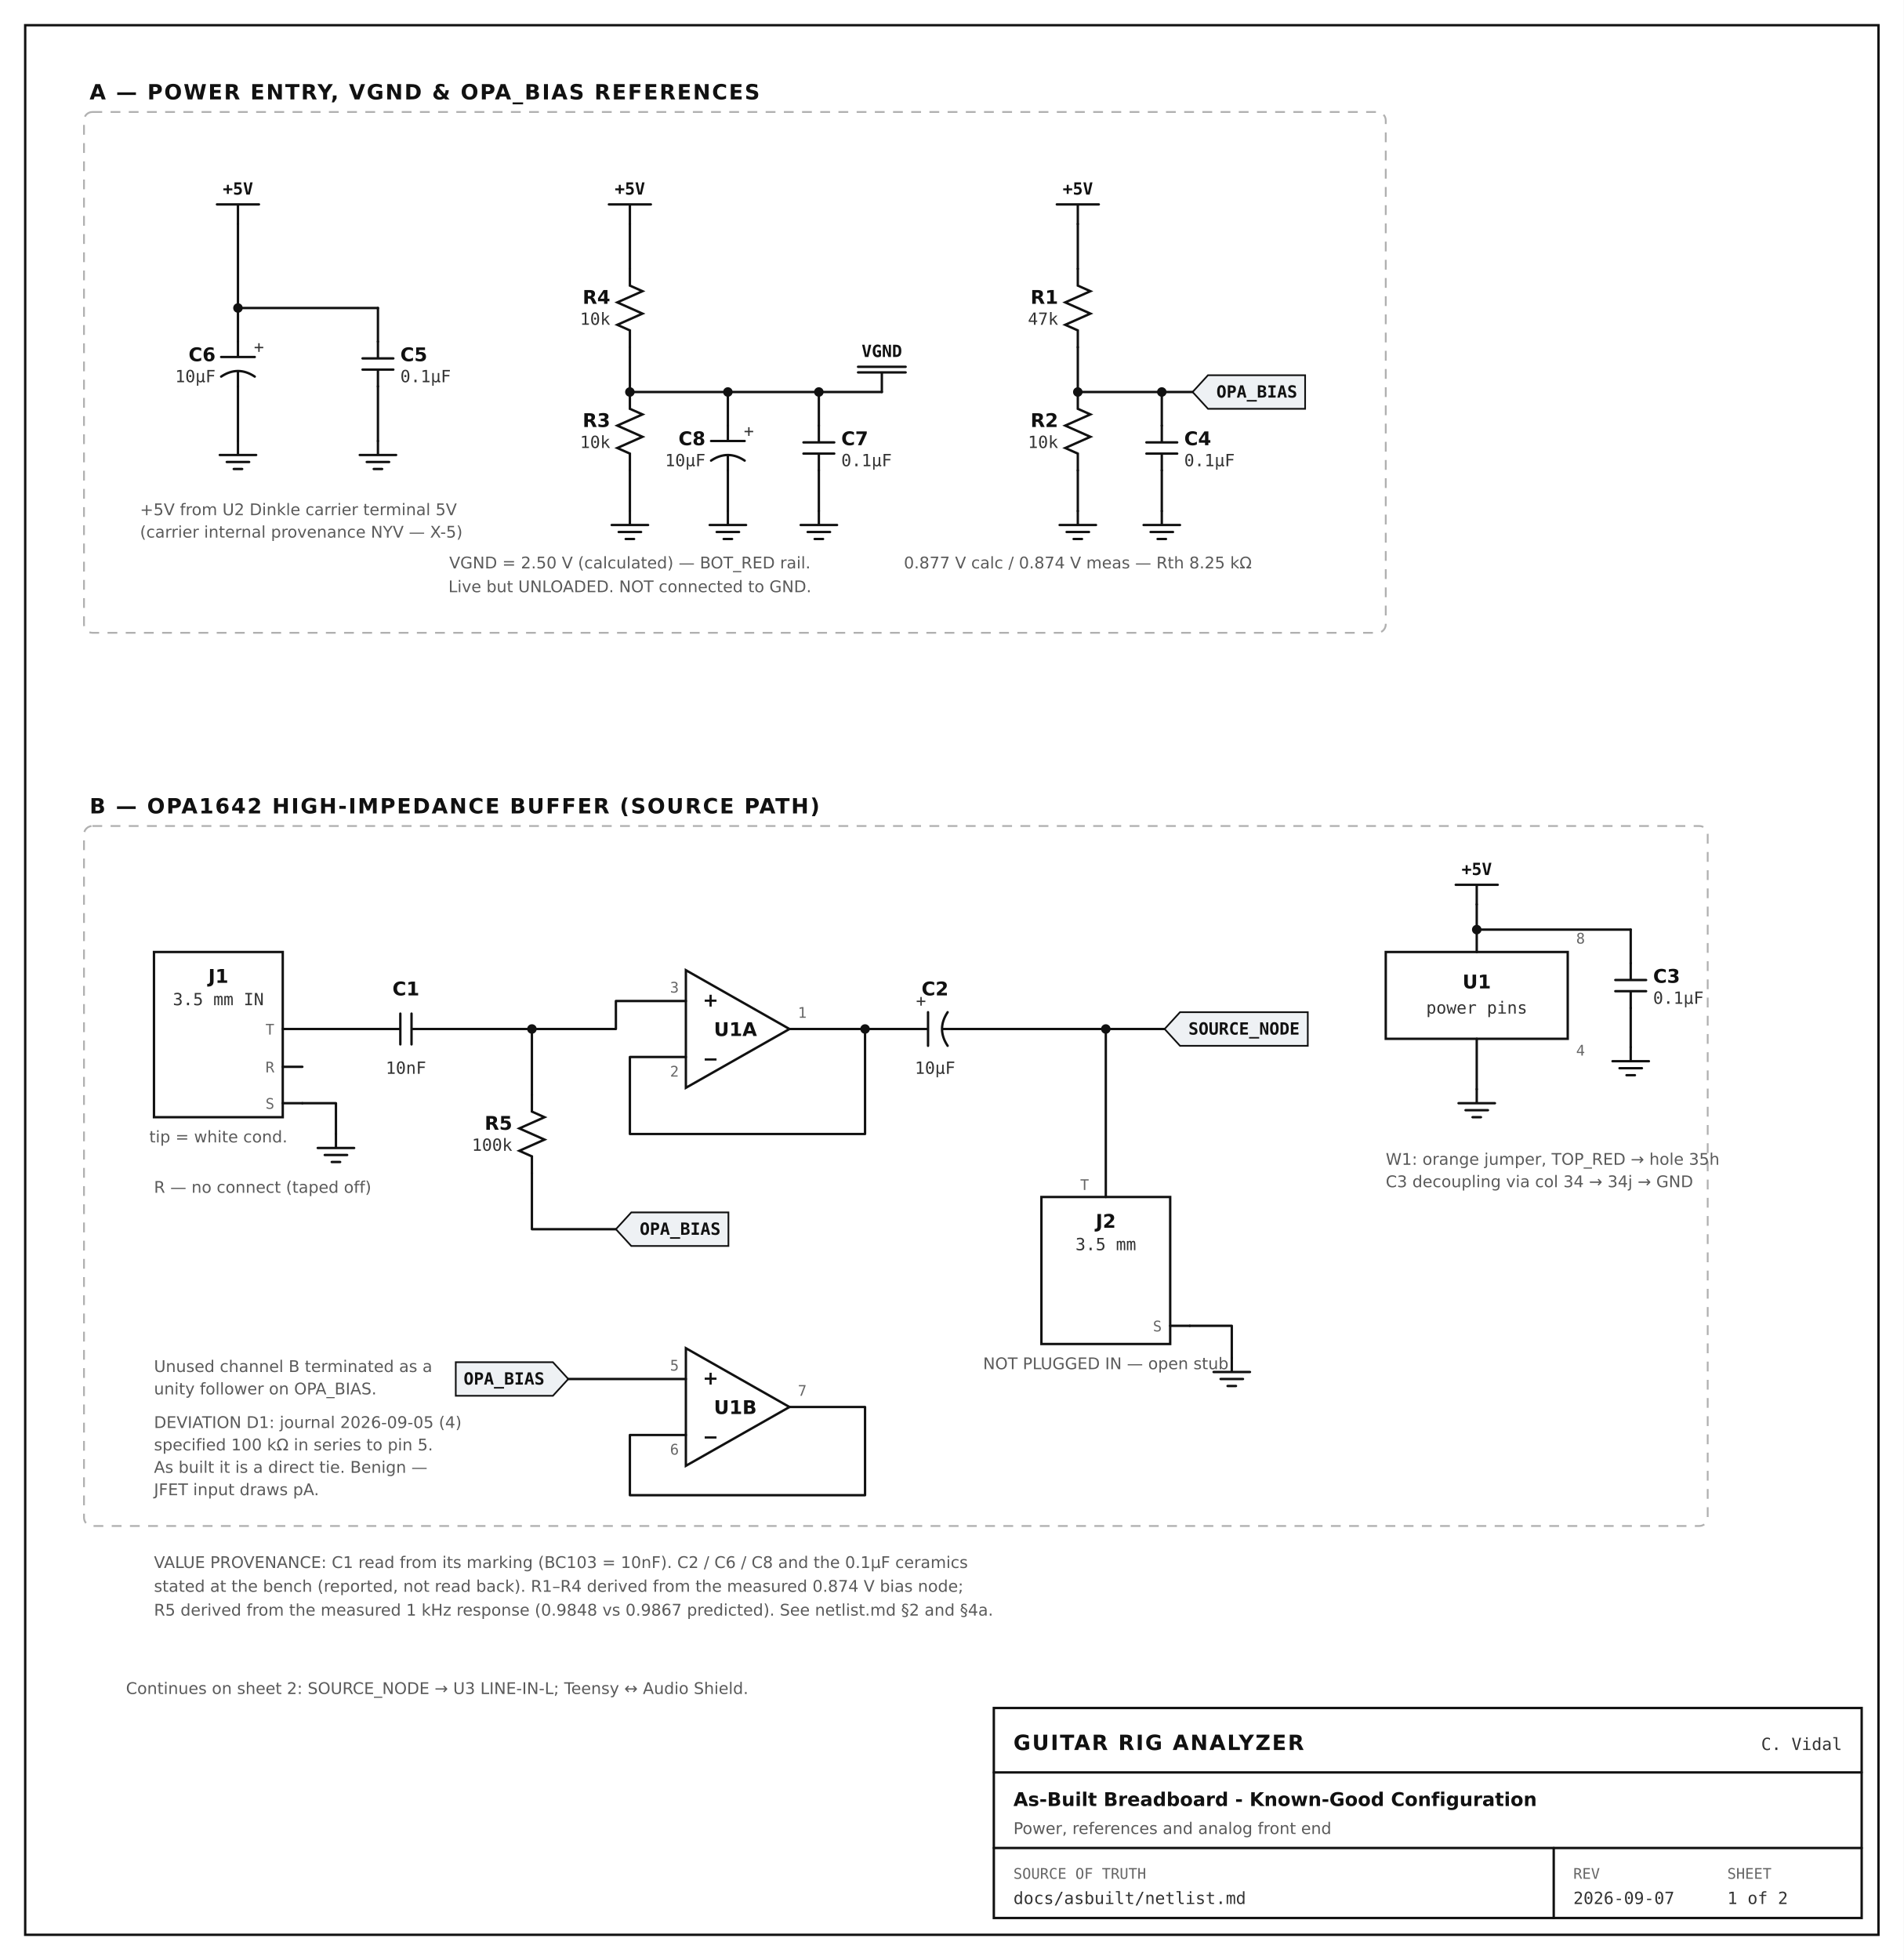
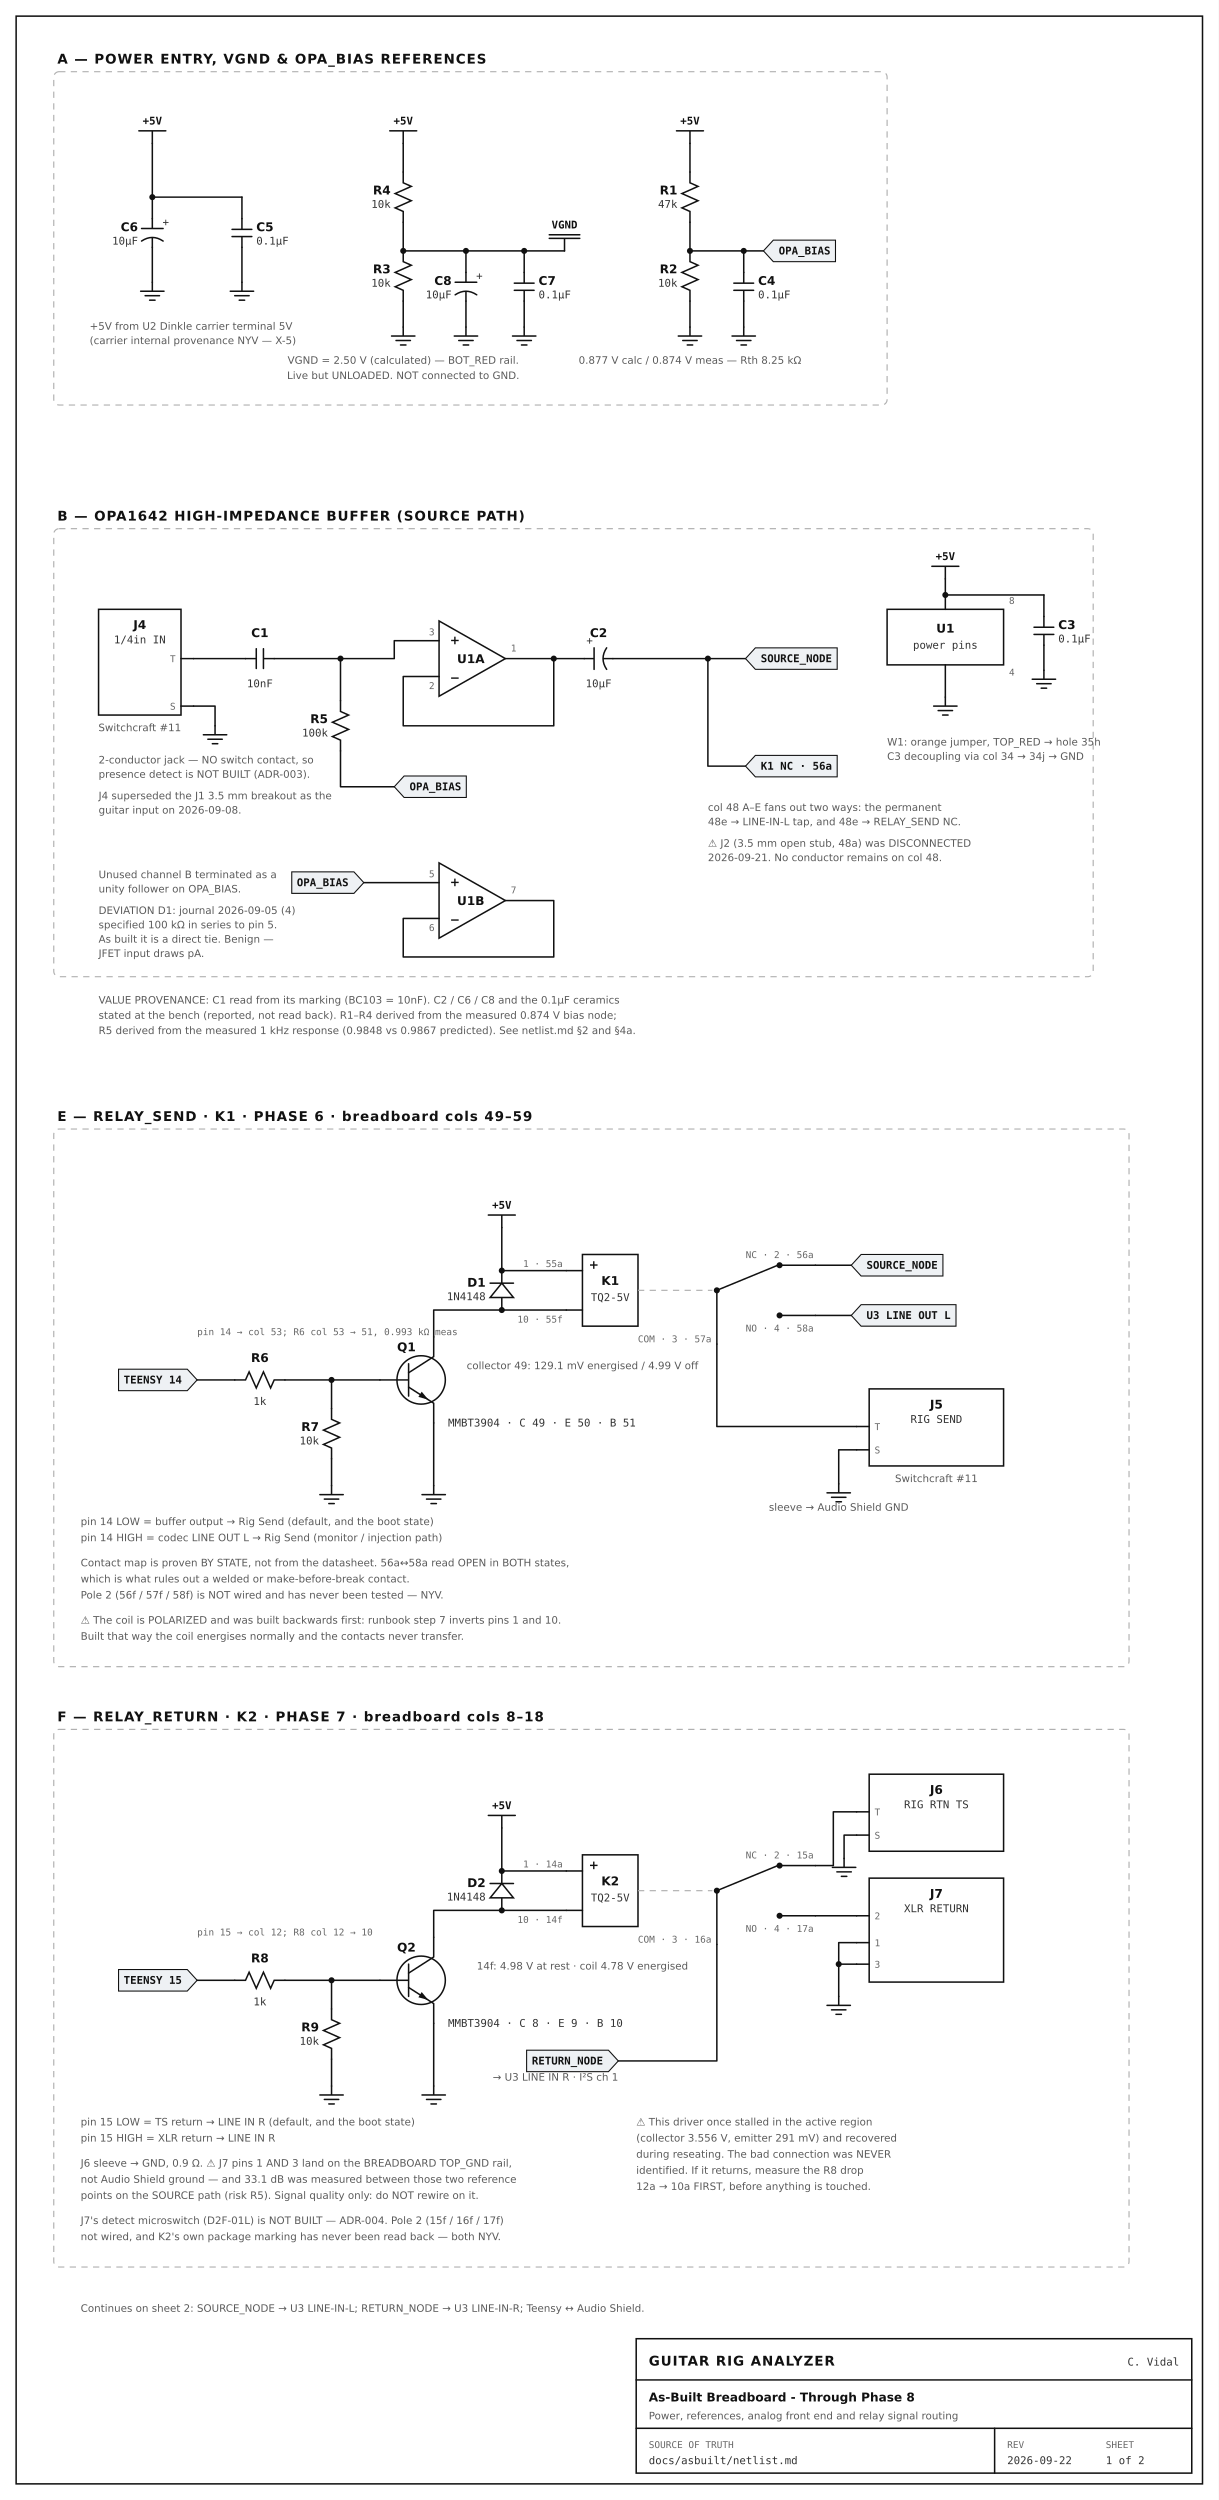
- <svg xmlns="http://www.w3.org/2000/svg" width="1360" height="1400" viewBox="0 0 1360 1400">
+ <svg xmlns="http://www.w3.org/2000/svg" width="1360" height="2790" viewBox="0 0 1360 2790">
  <style>
    .w{stroke:#111;stroke-width:1.7;fill:none;stroke-linecap:round;stroke-linejoin:round}
    .sym{stroke:#111;stroke-width:1.7;fill:none;stroke-linecap:round}
    .jn{fill:#111}
    .box{stroke:#111;stroke-width:1.7;fill:#fff}
    .dash{stroke:#b0b0b0;stroke-width:1.3;fill:none;stroke-dasharray:7 6}
    .tag{stroke:#111;stroke-width:1.2;fill:#eef1f4}
    .lbl{font:600 13.5px 'DejaVu Sans','Helvetica Neue',Helvetica,Arial,sans-serif;fill:#111}
    .val{font:12px 'DejaVu Sans Mono',Menlo,Consolas,monospace;fill:#333}
    .net{font:600 12px 'DejaVu Sans Mono',Menlo,Consolas,monospace;fill:#111}
    .note{font:11.5px 'DejaVu Sans','Helvetica Neue',Helvetica,Arial,sans-serif;fill:#5a5a5a}
    .ttl{font:700 15px 'DejaVu Sans','Helvetica Neue',Helvetica,Arial,sans-serif;fill:#111;letter-spacing:.07em}
    .pin{font:10.5px 'DejaVu Sans Mono',Menlo,Consolas,monospace;fill:#666}
    .gh{font:12px 'DejaVu Sans','Helvetica Neue',Helvetica,Arial,sans-serif;fill:#9a9a9a}</style>
-   <rect width="1360" height="1400" fill="#ffffff" />
-   <rect class="box" x="18" y="18" width="1324" height="1364" fill="none" />
+   <rect width="1360" height="2790" fill="#ffffff" />
+   <rect class="box" x="18" y="18" width="1324" height="2754" fill="none" />
  <rect class="dash" x="60" y="80" width="930" height="372" rx="6" />
  <text class="ttl" x="64" y="71" text-anchor="start">A — POWER ENTRY, VGND &amp; OPA_BIAS REFERENCES</text>
  <path class="sym" transform="translate(170,160)" d="M0 0 V-14 M-15 -14 H15" />
  <text class="net" x="170" y="139" text-anchor="middle">+5V</text>
  <polyline class="w" points="170,160 170,220 270,220" />
  <circle class="jn" cx="170" cy="220" r="3.4" />
  <path class="sym" transform="translate(170,260)" d="M0 -16 V-5 M-12 -5 H12 M-12 9 Q0 1 12 9 M0 16 V5" />
  <text class="val" x="185" y="252" text-anchor="middle">+</text>
  <text class="lbl" x="154" y="258" text-anchor="end">C6</text>
  <text class="val" x="154" y="273" text-anchor="end">10µF</text>
  <polyline class="w" points="170,220 170,244" />
  <polyline class="w" points="170,276 170,315" />
  <path class="sym" transform="translate(170,315)" d="M0 0 V10 M-13 10 H13 M-8 15 H8 M-3 20 H3" />
  <path class="sym" transform="translate(270,260)" d="M0 -16 V-4 M-11 -4 H11 M-11 4 H11 M0 4 V16" />
  <text class="lbl" x="286" y="258" text-anchor="start">C5</text>
  <text class="val" x="286" y="273" text-anchor="start">0.1µF</text>
  <polyline class="w" points="270,220 270,244" />
  <polyline class="w" points="270,276 270,315" />
  <path class="sym" transform="translate(270,315)" d="M0 0 V10 M-13 10 H13 M-8 15 H8 M-3 20 H3" />
  <text class="note" x="100" y="368" text-anchor="start">+5V from U2 Dinkle carrier terminal 5V</text>
  <text class="note" x="100" y="384" text-anchor="start">(carrier internal provenance NYV — X-5)</text>
  <path class="sym" transform="translate(450,160)" d="M0 0 V-14 M-15 -14 H15" />
  <text class="net" x="450" y="139" text-anchor="middle">+5V</text>
  <path class="sym" transform="translate(450,220) rotate(90)" d="M-28 0 h12 l4 -9 l8 18 l8 -18 l8 18 l4 -9 h12" />
  <text class="lbl" x="436" y="217" text-anchor="end">R4</text>
  <text class="val" x="436" y="232" text-anchor="end">10k</text>
  <polyline class="w" points="450,160 450,192" />
  <path class="sym" transform="translate(450,308) rotate(90)" d="M-28 0 h12 l4 -9 l8 18 l8 -18 l8 18 l4 -9 h12" />
  <text class="lbl" x="436" y="305" text-anchor="end">R3</text>
  <text class="val" x="436" y="320" text-anchor="end">10k</text>
  <polyline class="w" points="450,248 450,280" />
  <polyline class="w" points="450,336 450,365" />
  <path class="sym" transform="translate(450,365)" d="M0 0 V10 M-13 10 H13 M-8 15 H8 M-3 20 H3" />
  <circle class="jn" cx="450" cy="280" r="3.4" />
  <polyline class="w" points="450,280 630,280" />
  <path class="sym" transform="translate(520,320)" d="M0 -16 V-5 M-12 -5 H12 M-12 9 Q0 1 12 9 M0 16 V5" />
  <text class="val" x="535" y="312" text-anchor="middle">+</text>
  <text class="lbl" x="504" y="318" text-anchor="end">C8</text>
  <text class="val" x="504" y="333" text-anchor="end">10µF</text>
  <polyline class="w" points="520,280 520,304" />
  <polyline class="w" points="520,336 520,365" />
  <path class="sym" transform="translate(520,365)" d="M0 0 V10 M-13 10 H13 M-8 15 H8 M-3 20 H3" />
  <circle class="jn" cx="520" cy="280" r="3.4" />
  <path class="sym" transform="translate(585,320)" d="M0 -16 V-4 M-11 -4 H11 M-11 4 H11 M0 4 V16" />
  <text class="lbl" x="601" y="318" text-anchor="start">C7</text>
  <text class="val" x="601" y="333" text-anchor="start">0.1µF</text>
  <polyline class="w" points="585,280 585,304" />
  <polyline class="w" points="585,336 585,365" />
  <path class="sym" transform="translate(585,365)" d="M0 0 V10 M-13 10 H13 M-8 15 H8 M-3 20 H3" />
  <circle class="jn" cx="585" cy="280" r="3.4" />
  <path class="sym" transform="translate(630,280)" d="M0 0 V-14 M-17 -14 H17 M-17 -18 H17" />
  <text class="net" x="630" y="255" text-anchor="middle">VGND</text>
  <text class="note" x="450" y="406" text-anchor="middle">VGND = 2.50 V (calculated) — BOT_RED rail.</text>
  <text class="note" x="450" y="423" text-anchor="middle">Live but UNLOADED. NOT connected to GND.</text>
  <path class="sym" transform="translate(770,160)" d="M0 0 V-14 M-15 -14 H15" />
  <text class="net" x="770" y="139" text-anchor="middle">+5V</text>
  <path class="sym" transform="translate(770,220) rotate(90)" d="M-28 0 h12 l4 -9 l8 18 l8 -18 l8 18 l4 -9 h12" />
  <text class="lbl" x="756" y="217" text-anchor="end">R1</text>
  <text class="val" x="756" y="232" text-anchor="end">47k</text>
  <polyline class="w" points="770,160 770,192" />
  <path class="sym" transform="translate(770,308) rotate(90)" d="M-28 0 h12 l4 -9 l8 18 l8 -18 l8 18 l4 -9 h12" />
  <text class="lbl" x="756" y="305" text-anchor="end">R2</text>
  <text class="val" x="756" y="320" text-anchor="end">10k</text>
  <polyline class="w" points="770,248 770,280" />
  <polyline class="w" points="770,336 770,365" />
  <path class="sym" transform="translate(770,365)" d="M0 0 V10 M-13 10 H13 M-8 15 H8 M-3 20 H3" />
  <circle class="jn" cx="770" cy="280" r="3.4" />
  <polyline class="w" points="770,280 852,280" />
  <path class="sym" transform="translate(830,320)" d="M0 -16 V-4 M-11 -4 H11 M-11 4 H11 M0 4 V16" />
  <text class="lbl" x="846" y="318" text-anchor="start">C4</text>
  <text class="val" x="846" y="333" text-anchor="start">0.1µF</text>
  <polyline class="w" points="830,280 830,304" />
  <polyline class="w" points="830,336 830,365" />
  <path class="sym" transform="translate(830,365)" d="M0 0 V10 M-13 10 H13 M-8 15 H8 M-3 20 H3" />
  <circle class="jn" cx="830" cy="280" r="3.4" />
  <polygon class="tag" points="852.0,280.0 863.0,268.0 932.4,268.0 932.4,292.0 863.0,292.0" />
  <text class="net" x="869" y="284" text-anchor="start">OPA_BIAS</text>
  <text class="note" x="770" y="406" text-anchor="middle">0.877 V calc / 0.874 V meas — Rth 8.25 kΩ</text>
  <rect class="dash" x="60" y="590" width="1160" height="500" rx="6" />
  <text class="ttl" x="64" y="581" text-anchor="start">B — OPA1642 HIGH-IMPEDANCE BUFFER (SOURCE PATH)</text>
  <rect class="box" x="110" y="680" width="92" height="118" rx="0" />
-   <text class="lbl" x="156.0" y="702" text-anchor="middle">J1</text>
-   <text class="val" x="156.0" y="718" text-anchor="middle">3.5 mm IN</text>
-   <text class="note" x="156.0" y="816" text-anchor="middle">tip = white cond.</text>
+   <text class="lbl" x="156.0" y="702" text-anchor="middle">J4</text>
+   <text class="val" x="156.0" y="718" text-anchor="middle">1/4in IN</text>
+   <text class="note" x="156.0" y="816" text-anchor="middle">Switchcraft #11</text>
  <polyline class="w" points="202,735 216,735" />
  <text class="pin" x="196" y="739" text-anchor="end">T</text>
-   <polyline class="w" points="202,762 216,762" />
-   <text class="pin" x="196" y="766" text-anchor="end">R</text>
  <polyline class="w" points="202,788 216,788" />
  <text class="pin" x="196" y="792" text-anchor="end">S</text>
-   <text class="note" x="110" y="852" text-anchor="start">R — no connect (taped off)</text>
+   <text class="note" x="110" y="852" text-anchor="start">2-conductor jack — NO switch contact, so</text>
+   <text class="note" x="110" y="868" text-anchor="start">presence detect is NOT BUILT (ADR-003).</text>
+   <text class="note" x="110" y="892" text-anchor="start">J4 superseded the J1 3.5 mm breakout as the</text>
+   <text class="note" x="110" y="908" text-anchor="start">guitar input on 2026-09-08.</text>
  <text class="note" x="110" y="1120" text-anchor="start">VALUE PROVENANCE:  C1 read from its marking (BC103 = 10nF).  C2 / C6 / C8 and the 0.1µF ceramics</text>
  <text class="note" x="110" y="1137" text-anchor="start">stated at the bench (reported, not read back).  R1–R4 derived from the measured 0.874 V bias node;</text>
  <text class="note" x="110" y="1154" text-anchor="start">R5 derived from the measured 1 kHz response (0.9848 vs 0.9867 predicted).  See netlist.md §2 and §4a.</text>
  <polyline class="w" points="216,788 240,788 240,810" />
  <path class="sym" transform="translate(240,810)" d="M0 0 V10 M-13 10 H13 M-8 15 H8 M-3 20 H3" />
  <path class="sym" transform="translate(290,735)" d="M-16 0 H-4 M-4 -11 V11 M4 -11 V11 M4 0 H16" />
  <text class="lbl" x="290" y="711" text-anchor="middle">C1</text>
  <text class="val" x="290" y="767" text-anchor="middle">10nF</text>
  <polyline class="w" points="216,735 274,735" />
  <polyline class="w" points="306,735 380,735" />
  <circle class="jn" cx="380" cy="735" r="3.4" />
  <path class="sym" transform="translate(380,810) rotate(90)" d="M-28 0 h12 l4 -9 l8 18 l8 -18 l8 18 l4 -9 h12" />
  <text class="lbl" x="366" y="807" text-anchor="end">R5</text>
  <text class="val" x="366" y="822" text-anchor="end">100k</text>
  <polyline class="w" points="380,735 380,782" />
  <polyline class="w" points="380,838 380,878 440,878" />
  <polygon class="tag" points="440.0,878.0 451.0,866.0 520.4,866.0 520.4,890.0 451.0,890.0" />
  <text class="net" x="457" y="882" text-anchor="start">OPA_BIAS</text>
  <polygon class="box" points="490,693 490,777 564,735" />
  <text class="lbl" x="502" y="719" text-anchor="start">+</text>
  <text class="lbl" x="502" y="761" text-anchor="start">−</text>
  <text class="lbl" x="510" y="740" text-anchor="start">U1A</text>
  <text class="pin" x="485" y="709" text-anchor="end">3</text>
  <text class="pin" x="485" y="769" text-anchor="end">2</text>
  <text class="pin" x="570" y="727" text-anchor="start">1</text>
  <polyline class="w" points="380,735 440,735 440,715 490,715" />
  <polyline class="w" points="564,735 618,735" />
  <circle class="jn" cx="618" cy="735" r="3.4" />
  <polyline class="w" points="618,735 618,810 450,810 450,755 490,755" />
  <path class="sym" transform="translate(668,735)" d="M-16 0 H-5 M-5 -12 V12 M9 -12 Q1 0 9 12 M16 0 H5" />
  <text class="val" x="658" y="719" text-anchor="middle">+</text>
  <text class="lbl" x="668" y="711" text-anchor="middle">C2</text>
  <text class="val" x="668" y="767" text-anchor="middle">10µF</text>
  <polyline class="w" points="618,735 652,735" />
  <polyline class="w" points="684,735 790,735" />
  <circle class="jn" cx="790" cy="735" r="3.4" />
-   <rect class="box" x="744" y="855" width="92" height="105" rx="0" />
-   <text class="lbl" x="790.0" y="877" text-anchor="middle">J2</text>
-   <text class="val" x="790.0" y="893" text-anchor="middle">3.5 mm</text>
-   <text class="note" x="790.0" y="978" text-anchor="middle">NOT PLUGGED IN — open stub</text>
-   <polyline class="w" points="836,947 850,947" />
-   <text class="pin" x="830" y="951" text-anchor="end">S</text>
-   <polyline class="w" points="790,735 790,855" />
-   <text class="pin" x="778" y="850" text-anchor="end">T</text>
-   <polyline class="w" points="850,947 880,947 880,970" />
-   <path class="sym" transform="translate(880,970)" d="M0 0 V10 M-13 10 H13 M-8 15 H8 M-3 20 H3" />
  <polyline class="w" points="790,735 832,735" />
  <polygon class="tag" points="832.0,735.0 843.0,723.0 934.3,723.0 934.3,747.0 843.0,747.0" />
  <text class="net" x="849" y="739" text-anchor="start">SOURCE_NODE</text>
+   <polyline class="w" points="790,735 790,855 832,855" />
+   <polygon class="tag" points="832.0,855.0 843.0,843.0 934.3,843.0 934.3,867.0 843.0,867.0" />
+   <text class="net" x="849" y="859" text-anchor="start">K1 NC · 56a</text>
+   <text class="note" x="790" y="905" text-anchor="start">col 48 A–E fans out two ways: the permanent</text>
+   <text class="note" x="790" y="921" text-anchor="start">48e → LINE-IN-L tap, and 48e → RELAY_SEND NC.</text>
+   <text class="note" x="790" y="945" text-anchor="start">⚠ J2 (3.5 mm open stub, 48a) was DISCONNECTED</text>
+   <text class="note" x="790" y="961" text-anchor="start">2026-09-21. No conductor remains on col 48.</text>
  <rect class="box" x="990" y="680" width="130" height="62" rx="0" />
  <text class="lbl" x="1055.0" y="706" text-anchor="middle">U1</text>
  <text class="val" x="1055.0" y="724" text-anchor="middle">power pins</text>
  <polyline class="w" points="1055,680 1055,646" />
  <path class="sym" transform="translate(1055,646)" d="M0 0 V-14 M-15 -14 H15" />
  <text class="net" x="1055" y="625" text-anchor="middle">+5V</text>
  <polyline class="w" points="1055,742 1055,778" />
  <path class="sym" transform="translate(1055,778)" d="M0 0 V10 M-13 10 H13 M-8 15 H8 M-3 20 H3" />
  <text class="pin" x="1126" y="674" text-anchor="start">8</text>
  <text class="pin" x="1126" y="754" text-anchor="start">4</text>
  <circle class="jn" cx="1055" cy="664" r="3.4" />
  <polyline class="w" points="1055,664 1165,664" />
  <path class="sym" transform="translate(1165,704)" d="M0 -16 V-4 M-11 -4 H11 M-11 4 H11 M0 4 V16" />
  <text class="lbl" x="1181" y="702" text-anchor="start">C3</text>
  <text class="val" x="1181" y="717" text-anchor="start">0.1µF</text>
  <polyline class="w" points="1165,664 1165,688" />
  <polyline class="w" points="1165,720 1165,748" />
  <path class="sym" transform="translate(1165,748)" d="M0 0 V10 M-13 10 H13 M-8 15 H8 M-3 20 H3" />
  <text class="note" x="990" y="832" text-anchor="start">W1: orange jumper, TOP_RED → hole 35h</text>
  <text class="note" x="990" y="848" text-anchor="start">C3 decoupling via col 34 → 34j → GND</text>
  <polygon class="box" points="490,963 490,1047 564,1005" />
  <text class="lbl" x="502" y="989" text-anchor="start">+</text>
  <text class="lbl" x="502" y="1031" text-anchor="start">−</text>
  <text class="lbl" x="510" y="1010" text-anchor="start">U1B</text>
  <text class="pin" x="485" y="979" text-anchor="end">5</text>
  <text class="pin" x="485" y="1039" text-anchor="end">6</text>
  <text class="pin" x="570" y="997" text-anchor="start">7</text>
  <polygon class="tag" points="406.0,985.0 395.0,973.0 325.6,973.0 325.6,997.0 395.0,997.0" />
  <text class="net" x="389" y="989" text-anchor="end">OPA_BIAS</text>
  <polyline class="w" points="406,985 490,985" />
  <polyline class="w" points="564,1005 618,1005 618,1068 450,1068 450,1025 490,1025" />
  <text class="note" x="110" y="980" text-anchor="start">Unused channel B terminated as a</text>
  <text class="note" x="110" y="996" text-anchor="start">unity follower on OPA_BIAS.</text>
  <text class="note" x="110" y="1020" text-anchor="start">DEVIATION D1: journal 2026-09-05 (4)</text>
  <text class="note" x="110" y="1036" text-anchor="start">specified 100 kΩ in series to pin 5.</text>
  <text class="note" x="110" y="1052" text-anchor="start">As built it is a direct tie. Benign —</text>
  <text class="note" x="110" y="1068" text-anchor="start">JFET input draws pA.</text>
-   <text class="note" x="90" y="1210" text-anchor="start">Continues on sheet 2: SOURCE_NODE → U3 LINE-IN-L; Teensy ↔ Audio Shield.</text>
-   <rect class="box" x="710" y="1220" width="620" height="150" rx="0" />
-   <polyline class="w" points="710,1266 1330,1266" />
-   <polyline class="w" points="710,1320 1330,1320" />
-   <polyline class="w" points="1110,1320 1110,1370" />
-   <text class="ttl" x="724" y="1250" text-anchor="start">GUITAR RIG ANALYZER</text>
-   <text class="lbl" x="724" y="1290" text-anchor="start">As-Built Breadboard - Known-Good Configuration</text>
-   <text class="note" x="724" y="1310" text-anchor="start">Power, references and analog front end</text>
-   <text class="pin" x="724" y="1342" text-anchor="start">SOURCE OF TRUTH</text>
-   <text class="val" x="724" y="1360" text-anchor="start">docs/asbuilt/netlist.md</text>
-   <text class="pin" x="1124" y="1342" text-anchor="start">REV</text>
-   <text class="val" x="1124" y="1360" text-anchor="start">2026-09-07</text>
-   <text class="pin" x="1234" y="1342" text-anchor="start">SHEET</text>
-   <text class="val" x="1234" y="1360" text-anchor="start">1 of 2</text>
-   <text class="val" x="1316" y="1250" text-anchor="end">C. Vidal</text>
+   <rect class="dash" x="60" y="1260" width="1200" height="600" rx="6" />
+   <text class="ttl" x="64" y="1251" text-anchor="start">E — RELAY_SEND · K1 · PHASE 6 · breadboard cols 49–59</text>
+   <polygon class="tag" points="220.0,1540.0 209.0,1528.0 132.3,1528.0 132.3,1552.0 209.0,1552.0" />
+   <text class="net" x="203" y="1544" text-anchor="end">TEENSY 14</text>
+   <polyline class="w" points="220,1540 262,1540" />
+   <path class="sym" transform="translate(290,1540)" d="M-28 0 h12 l4 -9 l8 18 l8 -18 l8 18 l4 -9 h12" />
+   <text class="lbl" x="290" y="1520" text-anchor="middle">R6</text>
+   <text class="val" x="290" y="1568" text-anchor="middle">1k</text>
+   <polyline class="w" points="318,1540 370,1540" />
+   <circle class="jn" cx="370" cy="1540" r="3.4" />
+   <path class="sym" transform="translate(370,1600) rotate(90)" d="M-28 0 h12 l4 -9 l8 18 l8 -18 l8 18 l4 -9 h12" />
+   <text class="lbl" x="356" y="1597" text-anchor="end">R7</text>
+   <text class="val" x="356" y="1612" text-anchor="end">10k</text>
+   <polyline class="w" points="370,1540 370,1572" />
+   <polyline class="w" points="370,1628 370,1658" />
+   <path class="sym" transform="translate(370,1658)" d="M0 0 V10 M-13 10 H13 M-8 15 H8 M-3 20 H3" />
+   <circle class="sym" cx="470" cy="1540" r="27" />
+   <path class="sym" transform="translate(470,1540)" d="M-46 0 H-14 M-14 -18 V18" />
+   <path class="sym" transform="translate(470,1540)" d="M-14 -8 L14 -26 M14 -26 V-48" />
+   <path class="sym" transform="translate(470,1540)" d="M-14 8 L14 26 M14 26 V48" />
+   <path class="jn" transform="translate(470,1540)" d="M8 22 L0.6 13.1 L-3.1 19 Z" />
+   <text class="lbl" x="464" y="1508" text-anchor="end">Q1</text>
+   <text class="val" x="500" y="1592" text-anchor="start">MMBT3904 · C 49 · E 50 · B 51</text>
+   <polyline class="w" points="370,1540 424,1540" />
+   <polyline class="w" points="484,1588 484,1658" />
+   <path class="sym" transform="translate(484,1658)" d="M0 0 V10 M-13 10 H13 M-8 15 H8 M-3 20 H3" />
+   <polyline class="w" points="484,1492 484,1462 560,1462" />
+   <circle class="jn" cx="560" cy="1462" r="3.4" />
+   <path class="sym" transform="translate(560,1440)" d="M0 -22 V-8 M-13 -8 H13 M-13 8 L13 8 L0 -8 Z M0 8 V22" />
+   <text class="lbl" x="542" y="1436" text-anchor="end">D1</text>
+   <text class="val" x="542" y="1451" text-anchor="end">1N4148</text>
+   <polyline class="w" points="560,1462 632,1462" />
+   <circle class="jn" cx="560" cy="1418" r="3.4" />
+   <polyline class="w" points="560,1418 632,1418" />
+   <polyline class="w" points="560,1418 560,1370" />
+   <path class="sym" transform="translate(560,1370)" d="M0 0 V-14 M-15 -14 H15" />
+   <text class="net" x="560" y="1349" text-anchor="middle">+5V</text>
+   <rect class="box" x="650" y="1400" width="62" height="80" rx="0" />
+   <text class="lbl" x="681" y="1434" text-anchor="middle">K1</text>
+   <text class="val" x="681" y="1452" text-anchor="middle">TQ2-5V</text>
+   <text class="lbl" x="657" y="1416" text-anchor="start">+</text>
+   <polyline class="w" points="650,1418 632,1418" />
+   <polyline class="w" points="650,1462 632,1462" />
+   <text class="pin" x="628" y="1414" text-anchor="end">1 · 55a</text>
+   <text class="pin" x="628" y="1476" text-anchor="end">10 · 55f</text>
+   <polyline class="dash" points="712,1440 795,1440" />
+   <circle class="jn" cx="800" cy="1440" r="3.4" />
+   <polyline class="w" points="800,1440 800,1500" />
+   <polyline class="w" points="800,1440 868,1412" />
+   <polyline class="w" points="870,1412 910,1412" />
+   <polyline class="w" points="870,1468 910,1468" />
+   <circle class="jn" cx="870" cy="1412" r="3.4" />
+   <circle class="jn" cx="870" cy="1468" r="3.4" />
+   <text class="pin" x="908" y="1404" text-anchor="end">NC · 2 · 56a</text>
+   <text class="pin" x="908" y="1486" text-anchor="end">NO · 4 · 58a</text>
+   <text class="pin" x="794" y="1498" text-anchor="end">COM · 3 · 57a</text>
+   <text class="pin" x="220" y="1490" text-anchor="start">pin 14 → col 53;  R6 col 53 → 51, 0.993 kΩ meas</text>
+   <text class="note" x="650" y="1528" text-anchor="middle">collector 49: 129.1 mV energised / 4.99 V off</text>
+   <polyline class="w" points="910,1412 950,1412" />
+   <polygon class="tag" points="950.0,1412.0 961.0,1400.0 1052.3,1400.0 1052.3,1424.0 961.0,1424.0" />
+   <text class="net" x="967" y="1416" text-anchor="start">SOURCE_NODE</text>
+   <polyline class="w" points="910,1468 950,1468" />
+   <polygon class="tag" points="950.0,1468.0 961.0,1456.0 1066.9,1456.0 1066.9,1480.0 961.0,1480.0" />
+   <text class="net" x="967" y="1472" text-anchor="start">U3 LINE OUT L</text>
+   <polyline class="w" points="800,1500 800,1592 956,1592" />
+   <rect class="box" x="970" y="1550" width="150" height="86" rx="0" />
+   <text class="lbl" x="1045.0" y="1572" text-anchor="middle">J5</text>
+   <text class="val" x="1045.0" y="1588" text-anchor="middle">RIG SEND</text>
+   <text class="note" x="1045.0" y="1654" text-anchor="middle">Switchcraft #11</text>
+   <polyline class="w" points="970,1592 956,1592" />
+   <text class="pin" x="976" y="1596" text-anchor="start">T</text>
+   <polyline class="w" points="970,1618 956,1618" />
+   <text class="pin" x="976" y="1622" text-anchor="start">S</text>
+   <polyline class="w" points="956,1618 936,1618 936,1656" />
+   <path class="sym" transform="translate(936,1656)" d="M0 0 V10 M-13 10 H13 M-8 15 H8 M-3 20 H3" />
+   <text class="note" x="936" y="1686" text-anchor="middle">sleeve → Audio Shield GND</text>
+   <text class="note" x="90" y="1702" text-anchor="start">pin 14 LOW  = buffer output → Rig Send   (default, and the boot state)</text>
+   <text class="note" x="90" y="1720" text-anchor="start">pin 14 HIGH = codec LINE OUT L → Rig Send (monitor / injection path)</text>
+   <text class="note" x="90" y="1748" text-anchor="start">Contact map is proven BY STATE, not from the datasheet. 56a↔58a read OPEN in BOTH states,</text>
+   <text class="note" x="90" y="1766" text-anchor="start">which is what rules out a welded or make-before-break contact.</text>
+   <text class="note" x="90" y="1784" text-anchor="start">Pole 2 (56f / 57f / 58f) is NOT wired and has never been tested — NYV.</text>
+   <text class="note" x="90" y="1812" text-anchor="start">⚠ The coil is POLARIZED and was built backwards first: runbook step 7 inverts pins 1 and 10.</text>
+   <text class="note" x="90" y="1830" text-anchor="start">Built that way the coil energises normally and the contacts never transfer.</text>
+   <rect class="dash" x="60" y="1930" width="1200" height="600" rx="6" />
+   <text class="ttl" x="64" y="1921" text-anchor="start">F — RELAY_RETURN · K2 · PHASE 7 · breadboard cols 8–18</text>
+   <polygon class="tag" points="220.0,2210.0 209.0,2198.0 132.3,2198.0 132.3,2222.0 209.0,2222.0" />
+   <text class="net" x="203" y="2214" text-anchor="end">TEENSY 15</text>
+   <polyline class="w" points="220,2210 262,2210" />
+   <path class="sym" transform="translate(290,2210)" d="M-28 0 h12 l4 -9 l8 18 l8 -18 l8 18 l4 -9 h12" />
+   <text class="lbl" x="290" y="2190" text-anchor="middle">R8</text>
+   <text class="val" x="290" y="2238" text-anchor="middle">1k</text>
+   <polyline class="w" points="318,2210 370,2210" />
+   <circle class="jn" cx="370" cy="2210" r="3.4" />
+   <path class="sym" transform="translate(370,2270) rotate(90)" d="M-28 0 h12 l4 -9 l8 18 l8 -18 l8 18 l4 -9 h12" />
+   <text class="lbl" x="356" y="2267" text-anchor="end">R9</text>
+   <text class="val" x="356" y="2282" text-anchor="end">10k</text>
+   <polyline class="w" points="370,2210 370,2242" />
+   <polyline class="w" points="370,2298 370,2328" />
+   <path class="sym" transform="translate(370,2328)" d="M0 0 V10 M-13 10 H13 M-8 15 H8 M-3 20 H3" />
+   <circle class="sym" cx="470" cy="2210" r="27" />
+   <path class="sym" transform="translate(470,2210)" d="M-46 0 H-14 M-14 -18 V18" />
+   <path class="sym" transform="translate(470,2210)" d="M-14 -8 L14 -26 M14 -26 V-48" />
+   <path class="sym" transform="translate(470,2210)" d="M-14 8 L14 26 M14 26 V48" />
+   <path class="jn" transform="translate(470,2210)" d="M8 22 L0.6 13.1 L-3.1 19 Z" />
+   <text class="lbl" x="464" y="2178" text-anchor="end">Q2</text>
+   <text class="val" x="500" y="2262" text-anchor="start">MMBT3904 · C 8 · E 9 · B 10</text>
+   <polyline class="w" points="370,2210 424,2210" />
+   <polyline class="w" points="484,2258 484,2328" />
+   <path class="sym" transform="translate(484,2328)" d="M0 0 V10 M-13 10 H13 M-8 15 H8 M-3 20 H3" />
+   <polyline class="w" points="484,2162 484,2132 560,2132" />
+   <circle class="jn" cx="560" cy="2132" r="3.4" />
+   <path class="sym" transform="translate(560,2110)" d="M0 -22 V-8 M-13 -8 H13 M-13 8 L13 8 L0 -8 Z M0 8 V22" />
+   <text class="lbl" x="542" y="2106" text-anchor="end">D2</text>
+   <text class="val" x="542" y="2121" text-anchor="end">1N4148</text>
+   <polyline class="w" points="560,2132 632,2132" />
+   <circle class="jn" cx="560" cy="2088" r="3.4" />
+   <polyline class="w" points="560,2088 632,2088" />
+   <polyline class="w" points="560,2088 560,2040" />
+   <path class="sym" transform="translate(560,2040)" d="M0 0 V-14 M-15 -14 H15" />
+   <text class="net" x="560" y="2019" text-anchor="middle">+5V</text>
+   <rect class="box" x="650" y="2070" width="62" height="80" rx="0" />
+   <text class="lbl" x="681" y="2104" text-anchor="middle">K2</text>
+   <text class="val" x="681" y="2122" text-anchor="middle">TQ2-5V</text>
+   <text class="lbl" x="657" y="2086" text-anchor="start">+</text>
+   <polyline class="w" points="650,2088 632,2088" />
+   <polyline class="w" points="650,2132 632,2132" />
+   <text class="pin" x="628" y="2084" text-anchor="end">1 · 14a</text>
+   <text class="pin" x="628" y="2146" text-anchor="end">10 · 14f</text>
+   <polyline class="dash" points="712,2110 795,2110" />
+   <circle class="jn" cx="800" cy="2110" r="3.4" />
+   <polyline class="w" points="800,2110 800,2170" />
+   <polyline class="w" points="800,2110 868,2082" />
+   <polyline class="w" points="870,2082 910,2082" />
+   <polyline class="w" points="870,2138 910,2138" />
+   <circle class="jn" cx="870" cy="2082" r="3.4" />
+   <circle class="jn" cx="870" cy="2138" r="3.4" />
+   <text class="pin" x="908" y="2074" text-anchor="end">NC · 2 · 15a</text>
+   <text class="pin" x="908" y="2156" text-anchor="end">NO · 4 · 17a</text>
+   <text class="pin" x="794" y="2168" text-anchor="end">COM · 3 · 16a</text>
+   <text class="pin" x="220" y="2160" text-anchor="start">pin 15 → col 12;  R8 col 12 → 10</text>
+   <text class="note" x="650" y="2198" text-anchor="middle">14f: 4.98 V at rest · coil 4.78 V energised</text>
+   <polyline class="w" points="800,2170 800,2300 690,2300" />
+   <polygon class="tag" points="690.0,2300.0 679.0,2288.0 587.7,2288.0 587.7,2312.0 679.0,2312.0" />
+   <text class="net" x="673" y="2304" text-anchor="end">RETURN_NODE</text>
+   <text class="note" x="690" y="2322" text-anchor="end">→ U3 LINE IN R  ·  I²S ch 1</text>
+   <rect class="box" x="970" y="1980" width="150" height="86" rx="0" />
+   <text class="lbl" x="1045.0" y="2002" text-anchor="middle">J6</text>
+   <text class="val" x="1045.0" y="2018" text-anchor="middle">RIG RTN TS</text>
+   <polyline class="w" points="970,2022 956,2022" />
+   <text class="pin" x="976" y="2026" text-anchor="start">T</text>
+   <polyline class="w" points="970,2048 956,2048" />
+   <text class="pin" x="976" y="2052" text-anchor="start">S</text>
+   <polyline class="w" points="910,2082 930,2082 930,2022 956,2022" />
+   <polyline class="w" points="956,2048 942,2048 942,2074" />
+   <path class="sym" transform="translate(942,2074)" d="M0 0 V10 M-13 10 H13 M-8 15 H8 M-3 20 H3" />
+   <rect class="box" x="970" y="2096" width="150" height="116" rx="0" />
+   <text class="lbl" x="1045.0" y="2118" text-anchor="middle">J7</text>
+   <text class="val" x="1045.0" y="2134" text-anchor="middle">XLR RETURN</text>
+   <polyline class="w" points="970,2138 956,2138" />
+   <text class="pin" x="976" y="2142" text-anchor="start">2</text>
+   <polyline class="w" points="970,2168 956,2168" />
+   <text class="pin" x="976" y="2172" text-anchor="start">1</text>
+   <polyline class="w" points="970,2192 956,2192" />
+   <text class="pin" x="976" y="2196" text-anchor="start">3</text>
+   <polyline class="w" points="910,2138 956,2138" />
+   <polyline class="w" points="956,2168 936,2168 936,2228" />
+   <polyline class="w" points="956,2192 936,2192" />
+   <circle class="jn" cx="936" cy="2192" r="3.4" />
+   <path class="sym" transform="translate(936,2228)" d="M0 0 V10 M-13 10 H13 M-8 15 H8 M-3 20 H3" />
+   <text class="note" x="90" y="2372" text-anchor="start">pin 15 LOW  = TS return  → LINE IN R   (default, and the boot state)</text>
+   <text class="note" x="90" y="2390" text-anchor="start">pin 15 HIGH = XLR return → LINE IN R</text>
+   <text class="note" x="90" y="2418" text-anchor="start">J6 sleeve → GND, 0.9 Ω.  ⚠ J7 pins 1 AND 3 land on the BREADBOARD TOP_GND rail,</text>
+   <text class="note" x="90" y="2436" text-anchor="start">not Audio Shield ground — and 33.1 dB was measured between those two reference</text>
+   <text class="note" x="90" y="2454" text-anchor="start">points on the SOURCE path (risk R5). Signal quality only: do NOT rewire on it.</text>
+   <text class="note" x="90" y="2482" text-anchor="start">J7's detect microswitch (D2F-01L) is NOT BUILT — ADR-004.  Pole 2 (15f / 16f / 17f)</text>
+   <text class="note" x="90" y="2500" text-anchor="start">not wired, and K2's own package marking has never been read back — both NYV.</text>
+   <text class="note" x="710" y="2372" text-anchor="start">⚠ This driver once stalled in the active region</text>
+   <text class="note" x="710" y="2390" text-anchor="start">(collector 3.556 V, emitter 291 mV) and recovered</text>
+   <text class="note" x="710" y="2408" text-anchor="start">during reseating. The bad connection was NEVER</text>
+   <text class="note" x="710" y="2426" text-anchor="start">identified. If it returns, measure the R8 drop</text>
+   <text class="note" x="710" y="2444" text-anchor="start">12a → 10a FIRST, before anything is touched.</text>
+   <text class="note" x="90" y="2580" text-anchor="start">Continues on sheet 2: SOURCE_NODE → U3 LINE-IN-L; RETURN_NODE → U3 LINE-IN-R; Teensy ↔ Audio Shield.</text>
+   <rect class="box" x="710" y="2610" width="620" height="150" rx="0" />
+   <polyline class="w" points="710,2656 1330,2656" />
+   <polyline class="w" points="710,2710 1330,2710" />
+   <polyline class="w" points="1110,2710 1110,2760" />
+   <text class="ttl" x="724" y="2640" text-anchor="start">GUITAR RIG ANALYZER</text>
+   <text class="lbl" x="724" y="2680" text-anchor="start">As-Built Breadboard - Through Phase 8</text>
+   <text class="note" x="724" y="2700" text-anchor="start">Power, references, analog front end and relay signal routing</text>
+   <text class="pin" x="724" y="2732" text-anchor="start">SOURCE OF TRUTH</text>
+   <text class="val" x="724" y="2750" text-anchor="start">docs/asbuilt/netlist.md</text>
+   <text class="pin" x="1124" y="2732" text-anchor="start">REV</text>
+   <text class="val" x="1124" y="2750" text-anchor="start">2026-09-22</text>
+   <text class="pin" x="1234" y="2732" text-anchor="start">SHEET</text>
+   <text class="val" x="1234" y="2750" text-anchor="start">1 of 2</text>
+   <text class="val" x="1316" y="2640" text-anchor="end">C. Vidal</text>
</svg>
